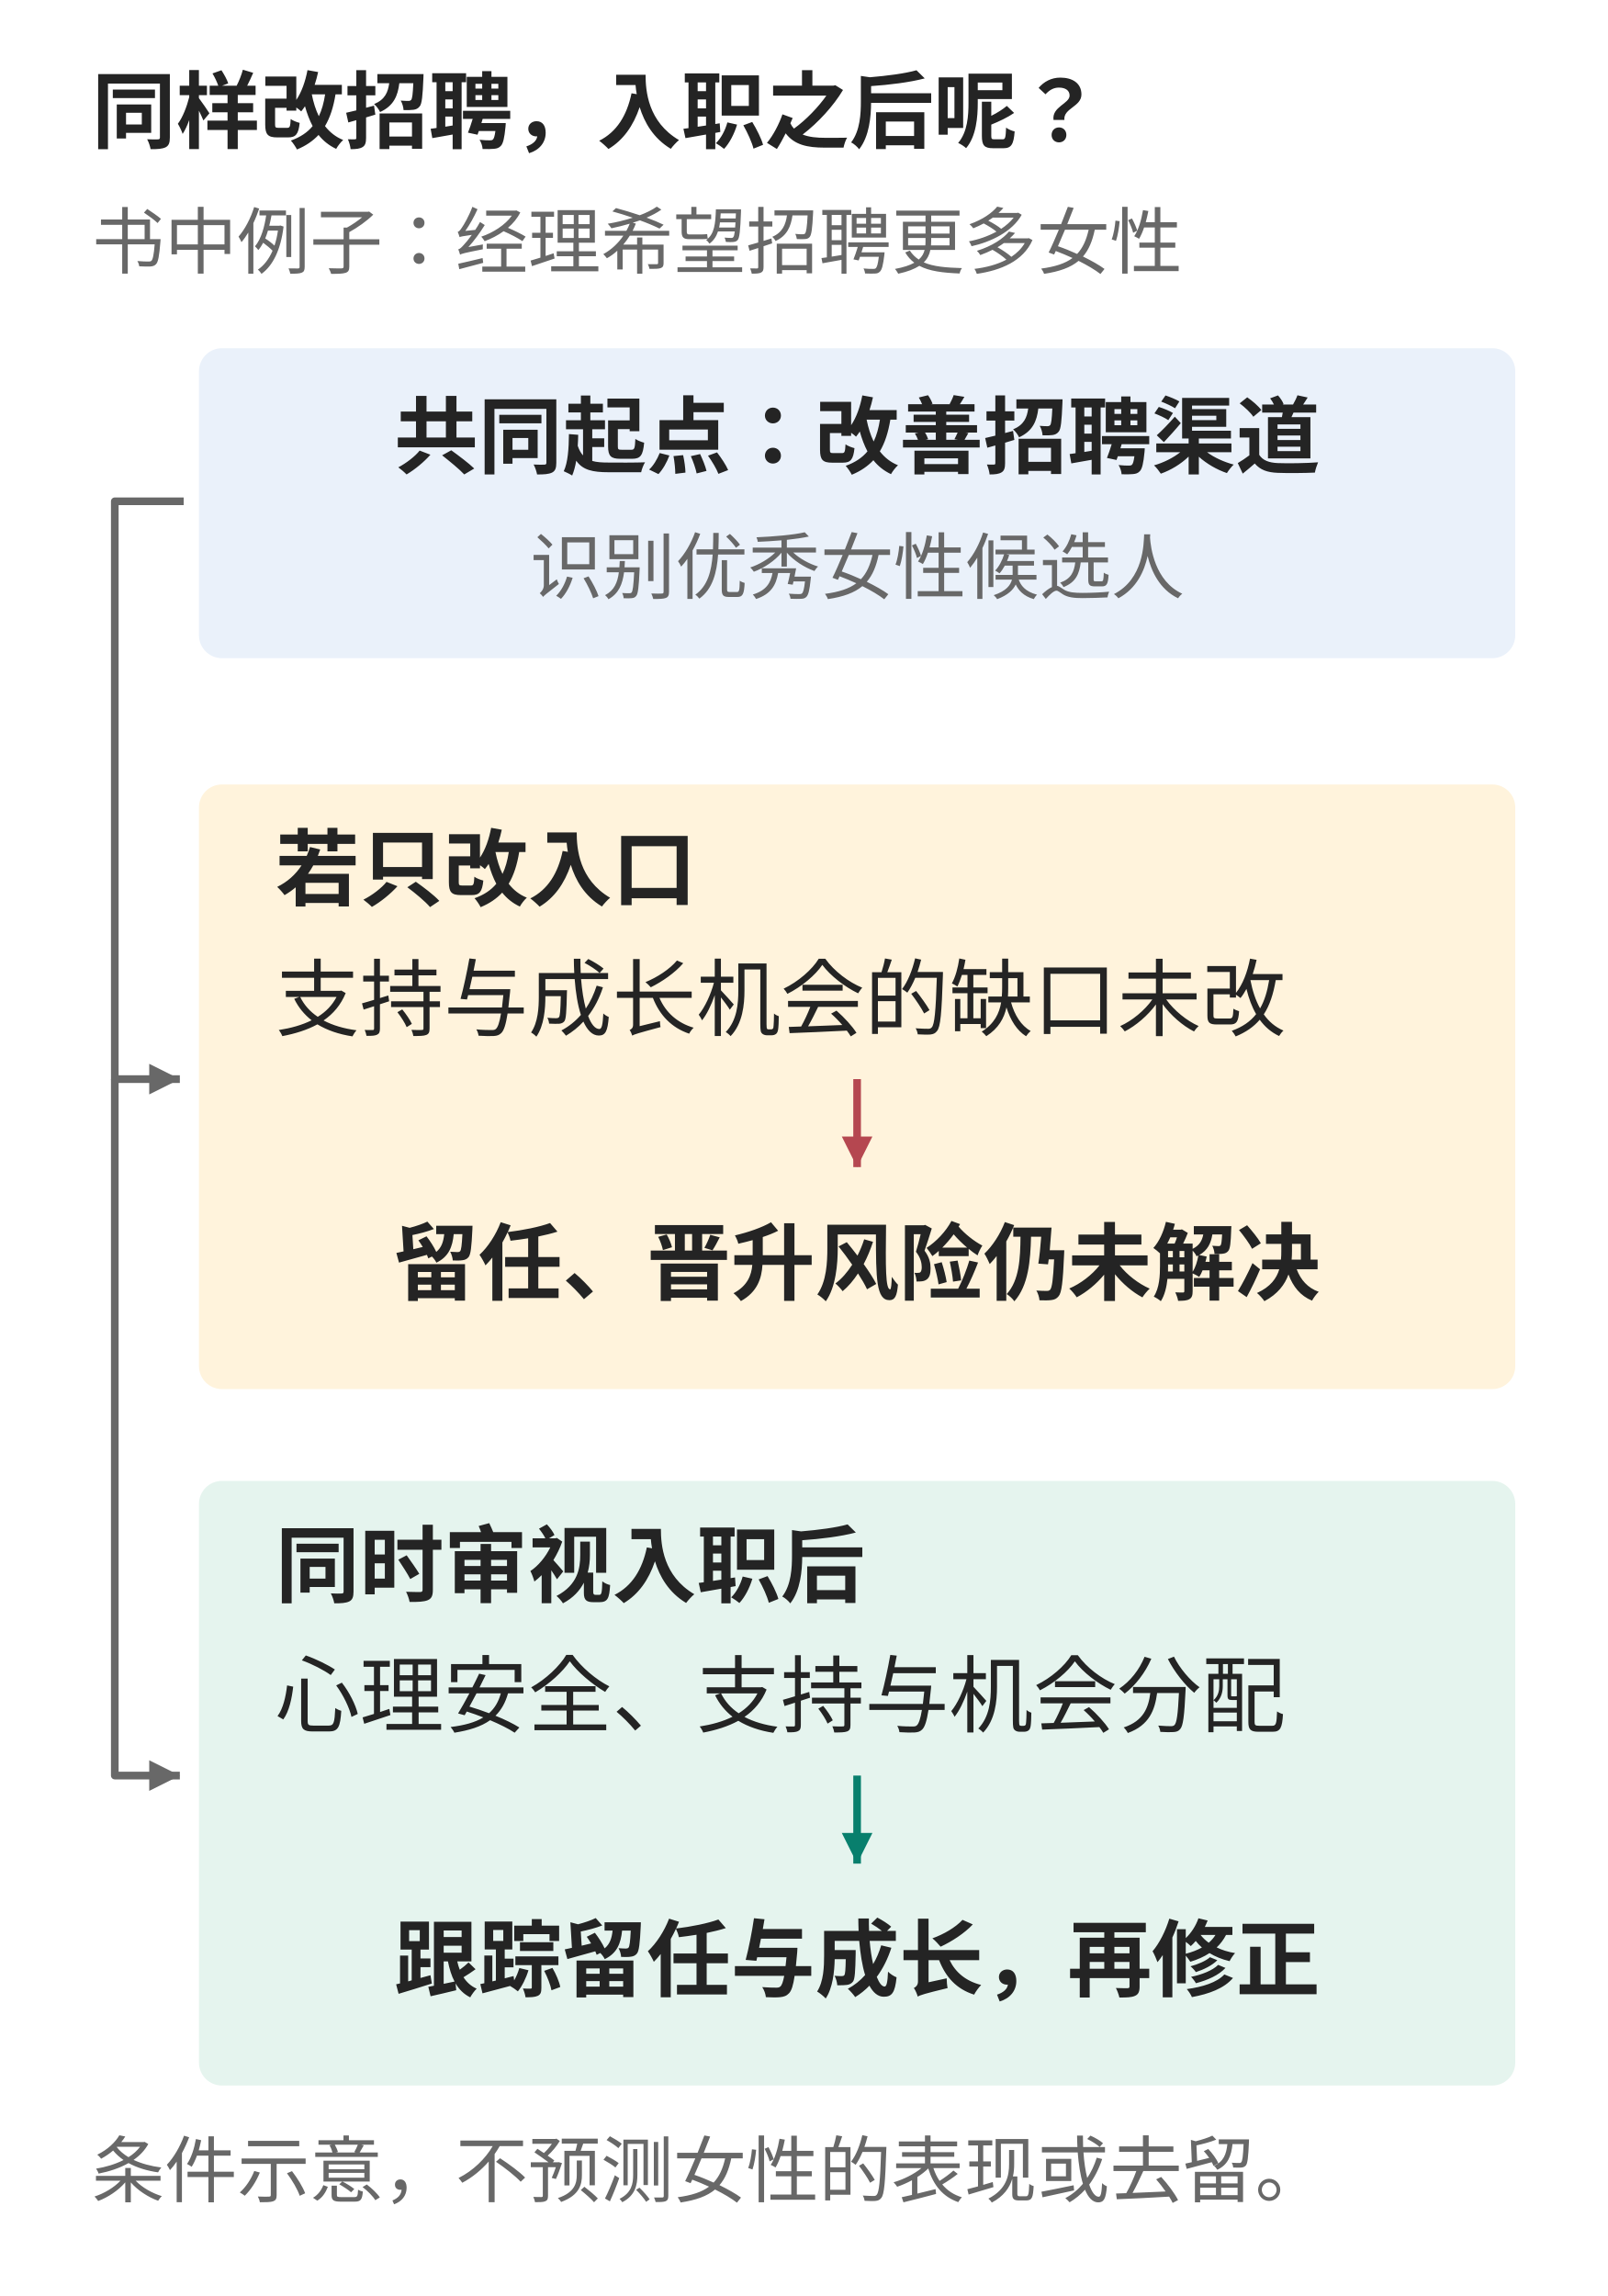
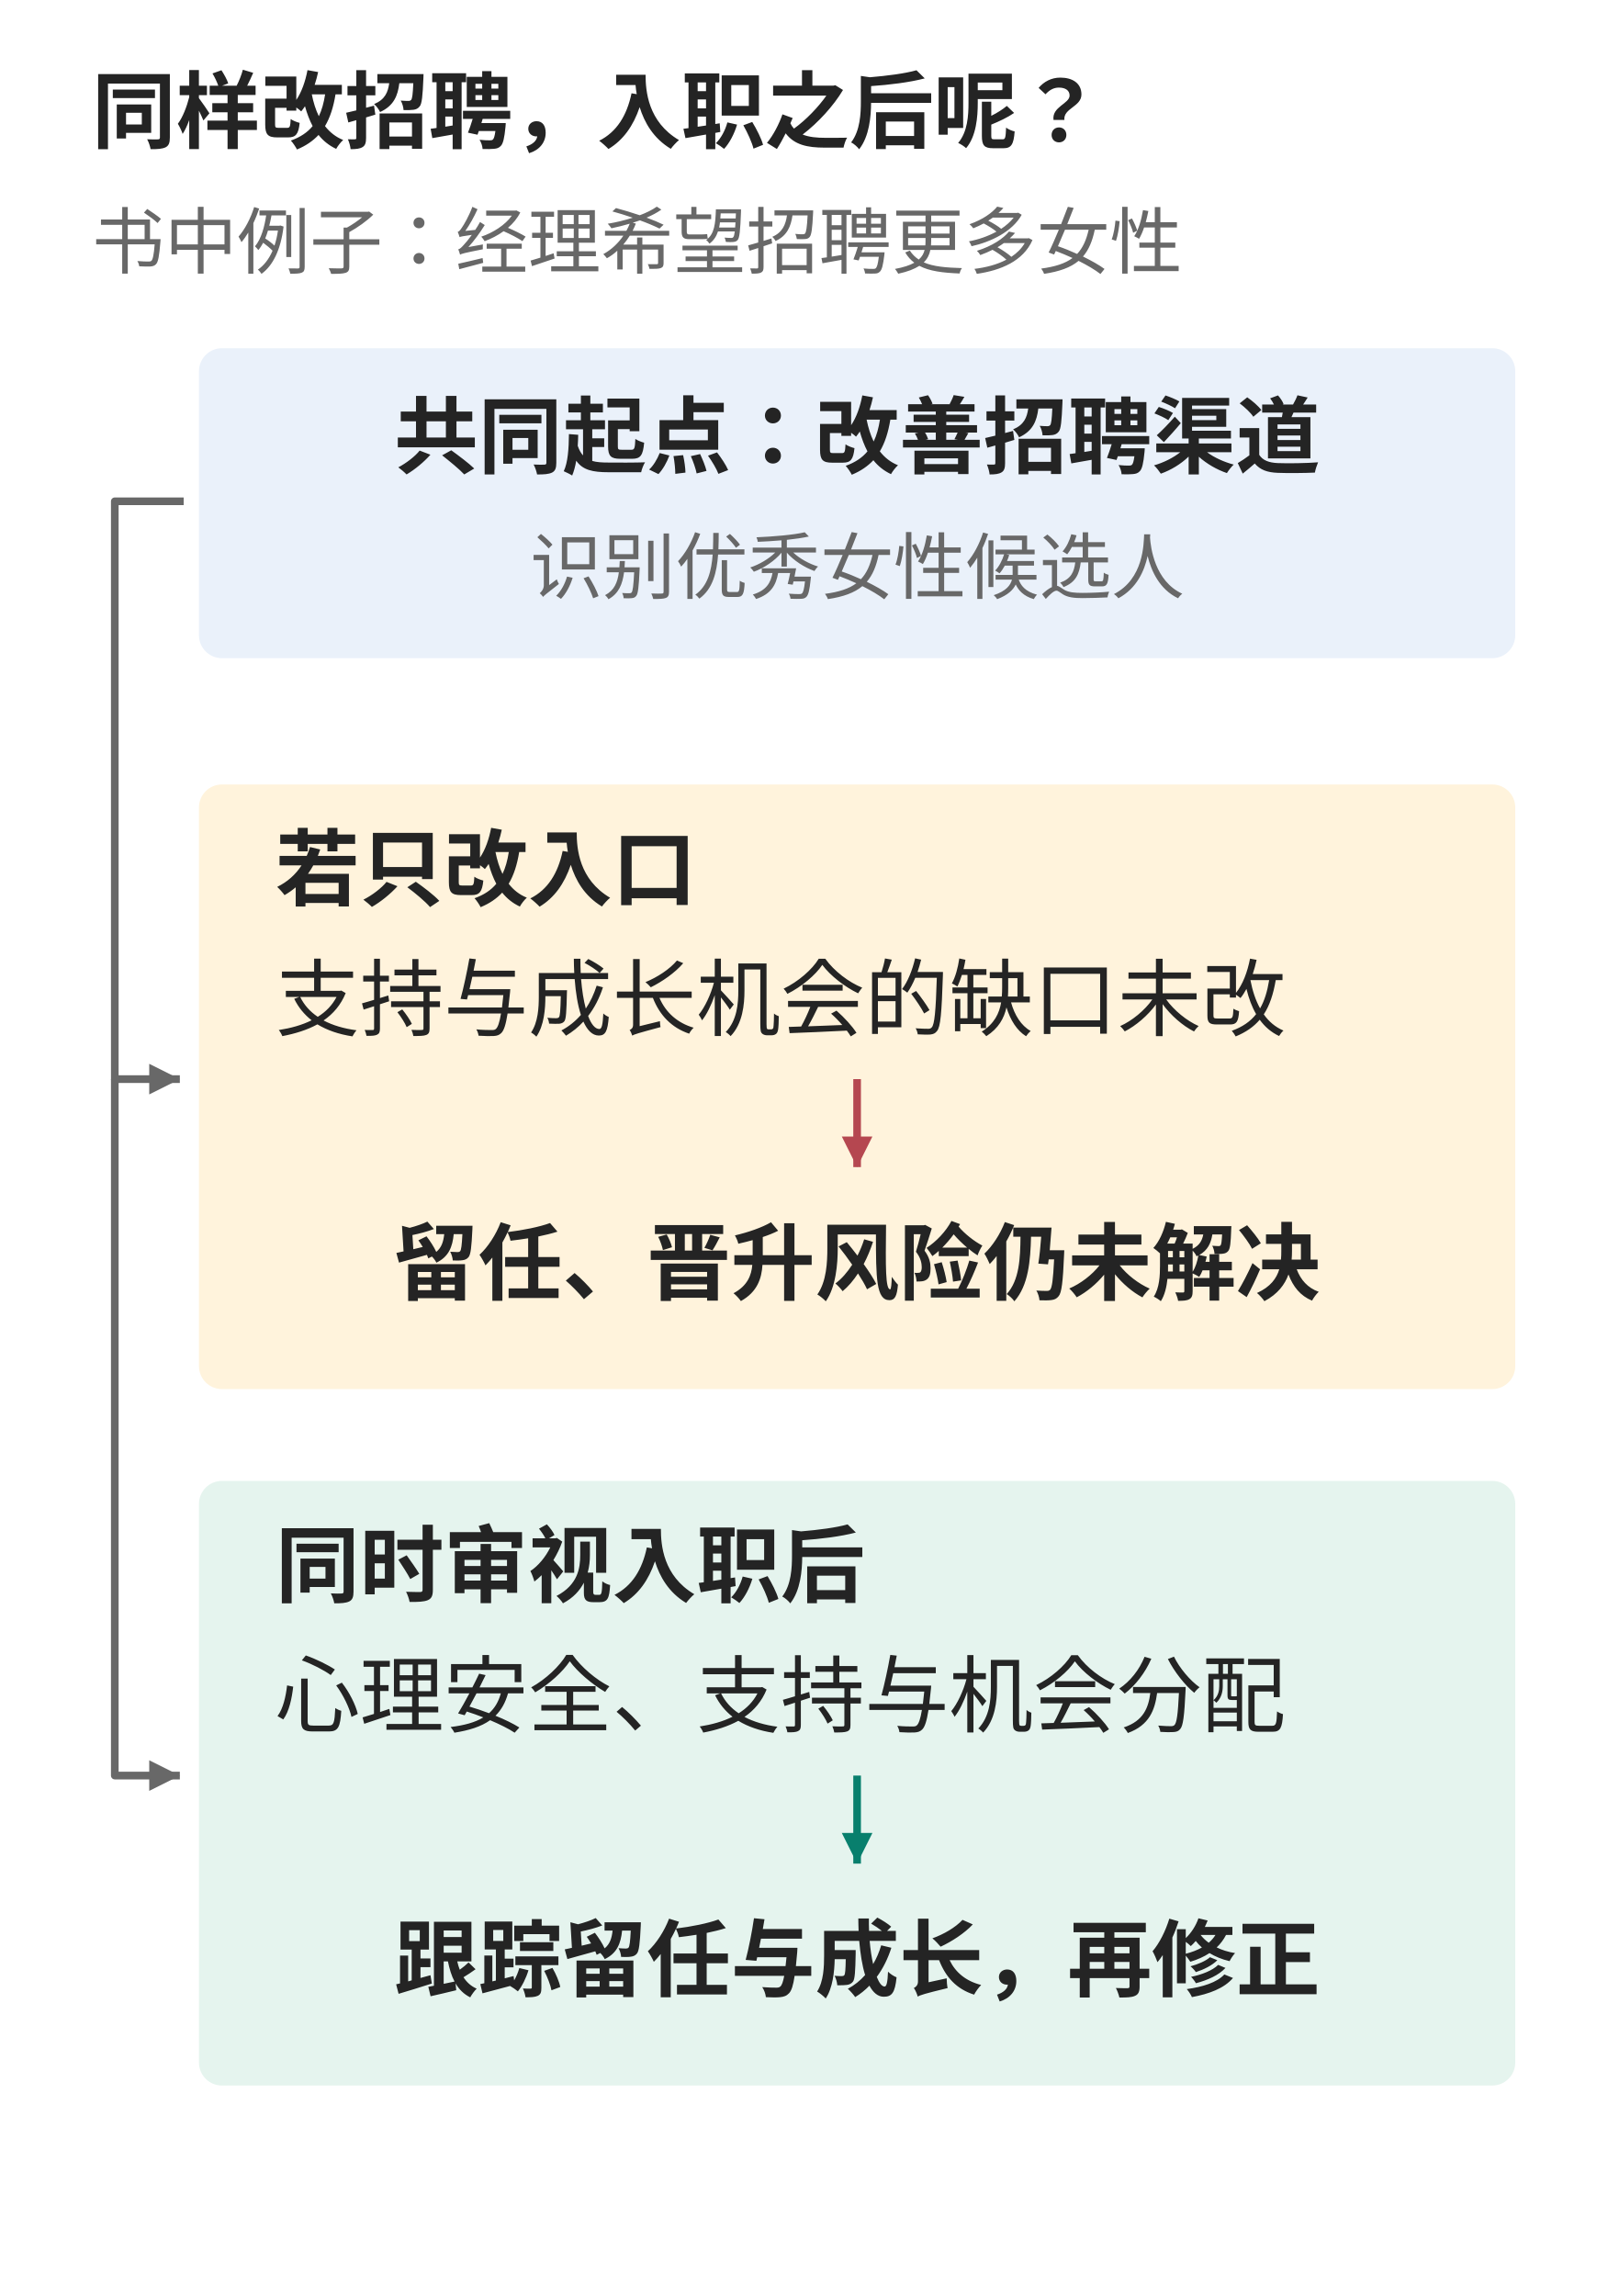
<svg xmlns="http://www.w3.org/2000/svg" width="420" height="600" viewBox="0 0 420 600" class="chapter-svg cg-ch04-02" data-layout="mobile" role="img" aria-labelledby="ch04-02m-title ch04-02m-desc">
  <style>
.cg-ch04-02[data-layout="mobile"] text {font-family:-apple-system,BlinkMacSystemFont,'Segoe UI','PingFang SC','Microsoft YaHei',sans-serif;font-size:22px;font-weight:400;letter-spacing:0;fill:var(--diagram-ink,#242424)}
.cg-ch04-02[data-layout="mobile"] .small {font-size:19px;fill:var(--diagram-muted,#686868)}
.cg-ch04-02[data-layout="mobile"] .strong {font-weight:600}
</style>
  <defs>
    <marker id="ch04-02m-arrow-primary" viewBox="0 0 10 10" refX="9" refY="5" markerWidth="10" markerHeight="10" orient="auto" markerUnits="userSpaceOnUse">
      <path d="M1 1L9 5L1 9Z" fill="var(--diagram-primary,#087f6d)" />
    </marker>
    <marker id="ch04-02m-arrow-secondary" viewBox="0 0 10 10" refX="9" refY="5" markerWidth="10" markerHeight="10" orient="auto" markerUnits="userSpaceOnUse">
      <path d="M1 1L9 5L1 9Z" fill="var(--diagram-secondary,#2f6eac)" />
    </marker>
    <marker id="ch04-02m-arrow-danger" viewBox="0 0 10 10" refX="9" refY="5" markerWidth="10" markerHeight="10" orient="auto" markerUnits="userSpaceOnUse">
      <path d="M1 1L9 5L1 9Z" fill="var(--diagram-danger,#b54750)" />
    </marker>
    <marker id="ch04-02m-arrow-muted" viewBox="0 0 10 10" refX="9" refY="5" markerWidth="10" markerHeight="10" orient="auto" markerUnits="userSpaceOnUse">
      <path d="M1 1L9 5L1 9Z" fill="var(--diagram-muted,#686868)" />
    </marker>
  </defs>
  <rect x="0" y="0" width="420" height="600" rx="0" fill="var(--diagram-bg,#fff)" />
  <text x="24" y="37" text-anchor="start" class="strong">同样改招聘，入职之后呢？</text>
  <text x="24" y="70" text-anchor="start" class="small">书中例子：经理希望招聘更多女性</text>
  <g id="ch04-02m-shared-input" data-box="52,91,344,81">
    <rect x="52" y="91" width="344" height="81" rx="6" fill="var(--diagram-secondary-soft,#eaf1fa)" />
    <text x="224" y="122" text-anchor="middle" class="strong">共同起点：改善招聘渠道</text>
    <text x="224" y="155" text-anchor="middle" class="small">识别优秀女性候选人</text>
  </g>
  <polyline data-connector="true" points="48,131 30,131 30,282 47,282" fill="none" stroke="var(--diagram-muted,#686868)" stroke-width="2" stroke-linejoin="round" marker-end="url(#ch04-02m-arrow-muted)" />
  <polyline data-connector="true" points="30,282 30,464 47,464" fill="none" stroke="var(--diagram-muted,#686868)" stroke-width="2" stroke-linejoin="round" marker-end="url(#ch04-02m-arrow-muted)" />
  <g id="ch04-02m-unchanged" data-box="52,205,344,158">
    <rect x="52" y="205" width="344" height="158" rx="6" fill="var(--diagram-warm-soft,#fff3dc)" />
    <text x="72" y="235" text-anchor="start" class="strong">若只改入口</text>
    <text x="72" y="269" text-anchor="start" class="">支持与成长机会的缺口未改</text>
    <polyline data-connector="true" points="224,282 224,305" fill="none" stroke="var(--diagram-danger,#b54750)" stroke-width="2" stroke-linejoin="round" marker-end="url(#ch04-02m-arrow-danger)" />
    <text x="224" y="338" text-anchor="middle" class="strong">留任、晋升风险仍未解决</text>
  </g>
  <g id="ch04-02m-expanded" data-box="52,387,344,158">
    <rect x="52" y="387" width="344" height="158" rx="6" fill="var(--diagram-primary-soft,#e5f4ee)" />
    <text x="72" y="417" text-anchor="start" class="strong">同时审视入职后</text>
    <text x="72" y="451" text-anchor="start" class="">心理安全、支持与机会分配</text>
    <polyline data-connector="true" points="224,464 224,487" fill="none" stroke="var(--diagram-primary,#087f6d)" stroke-width="2" stroke-linejoin="round" marker-end="url(#ch04-02m-arrow-primary)" />
    <text x="224" y="520" text-anchor="middle" class="strong">跟踪留任与成长，再修正</text>
  </g>
-   <text x="24" y="574" text-anchor="start" class="small">条件示意，不预测女性的表现或去留。</text>
</svg>
